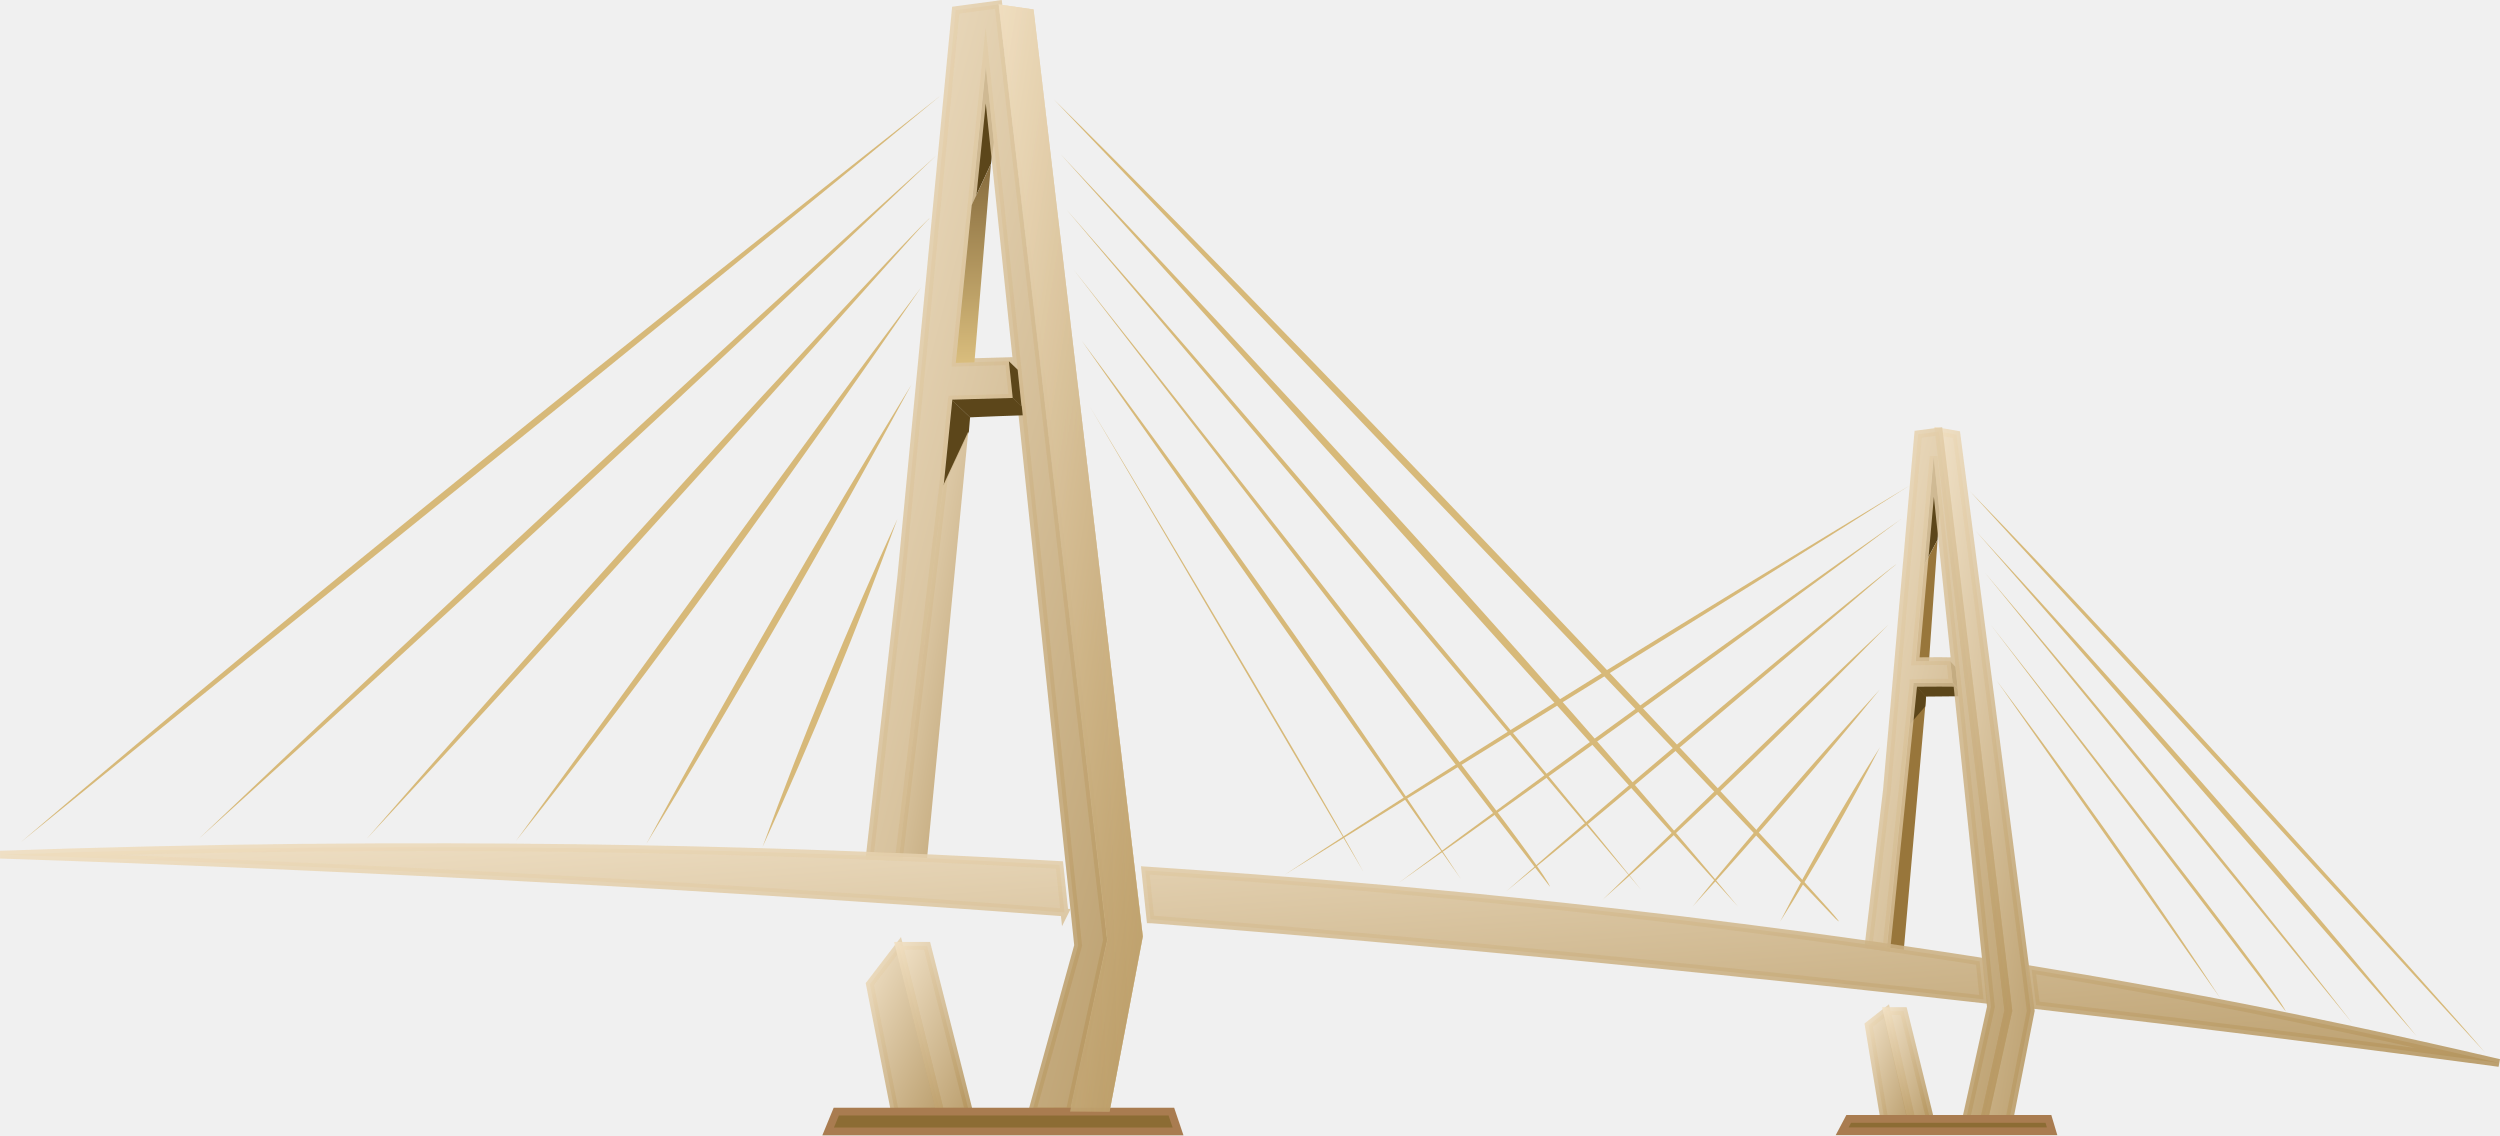
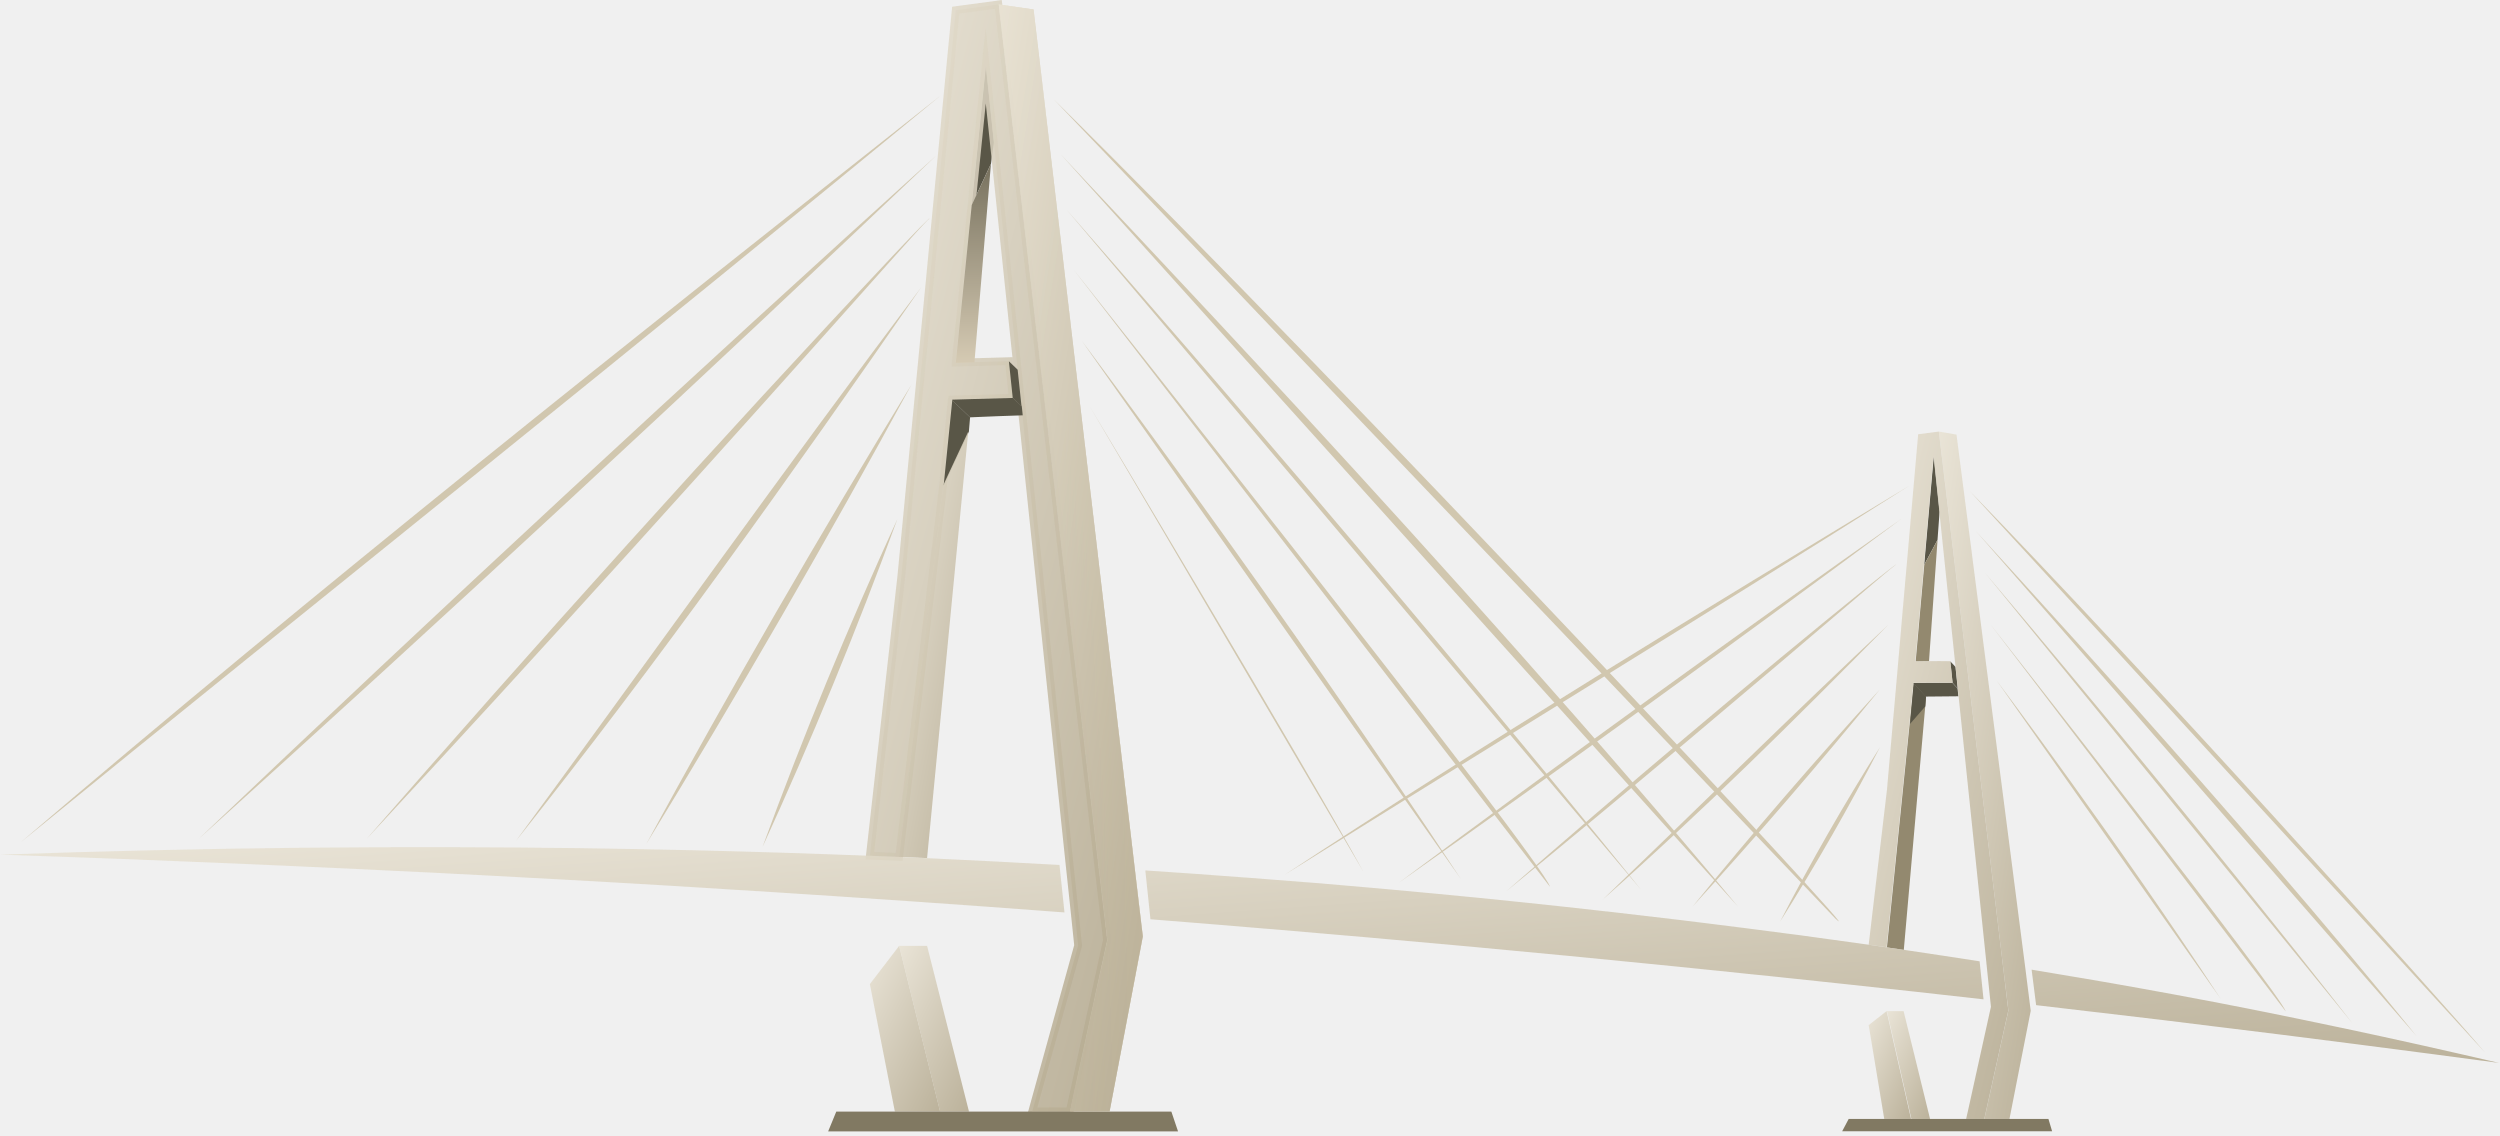
<svg xmlns="http://www.w3.org/2000/svg" xmlns:xlink="http://www.w3.org/1999/xlink" preserveAspectRatio="none" overflow="visible" style="display: block;" width="48.192" height="21.885" viewBox="0 0 48.192 21.885" fill="none">
  <g id="Group 97">
    <g id="Vector">
</g>
-     <path id="Vector_2" d="M19.103 3.156L19.16 2.736L19.006 1.268L18.733 3.949L19.103 3.156Z" fill="#5C461A" />
-     <path id="Vector_3" d="M36.491 20.04L36.453 19.87L36.399 19.631L36.367 19.491L36.022 19.761L36.046 19.904L36.322 21.569H36.838L36.491 20.04Z" fill="url(#paint0_linear_0_152)" fill-opacity="0.87" stroke-width="0.15" stroke-miterlimit="10" stroke="url(#paint1_linear_0_152)" stroke-opacity="0.87" />
+     <path id="Vector_2" d="M19.103 3.156L19.16 2.736L19.006 1.268L18.733 3.949L19.103 3.156Z" fill="#595647" />
+     <path id="Vector_3" d="M36.491 20.04L36.453 19.87L36.399 19.631L36.367 19.491L36.022 19.761L36.046 19.904L36.322 21.569H36.838L36.491 20.04Z" fill="url(#paint0_linear_0_152)" fill-opacity="0.87" stroke-miterlimit="10" />
    <g id="Vector_4">
      <path d="M21.283 17.648L21.174 16.716L19.376 1.219L19.245 0.085L18.423 0.196L18.144 3.1L18.122 3.333L18.036 4.225L18.015 4.443L17.924 5.402L17.904 5.605L17.802 6.667L17.783 6.866L17.64 8.349L17.619 8.561L17.394 10.909L17.372 11.134L16.768 16.495C16.967 16.503 17.333 16.518 17.333 16.518L18.18 9.362L18.347 7.712L18.349 7.702L18.721 7.69L19.522 7.668L19.448 6.962L18.78 6.981L18.421 6.991V6.989L18.729 3.946L19.001 1.265L19.144 2.618L19.599 6.957L19.673 7.663L19.691 7.83L19.709 8.002L20.62 16.682L20.718 17.602L20.783 18.226L19.898 21.424H20.621L21.339 18.123L21.285 17.646L21.283 17.648Z" fill="url(#paint2_linear_0_152)" fill-opacity="0.87" />
      <path d="M19.615 7.126L19.689 7.836M21.283 17.648L21.174 16.716L19.376 1.219L19.245 0.085L18.423 0.196L18.144 3.1L18.122 3.333L18.036 4.225L18.015 4.443L17.924 5.402L17.904 5.605L17.802 6.667L17.783 6.866L17.64 8.349L17.619 8.561L17.394 10.909L17.372 11.134L16.768 16.495C16.967 16.503 17.333 16.518 17.333 16.518L18.18 9.362L18.347 7.712L18.349 7.702L18.721 7.69L19.522 7.668L19.448 6.962L18.78 6.981L18.421 6.991V6.989L18.729 3.946L19.001 1.265L19.144 2.618L19.599 6.957L19.673 7.663L19.691 7.83L19.709 8.002L20.62 16.682L20.718 17.602L20.783 18.226L19.898 21.424H20.621L21.339 18.123L21.285 17.646L21.283 17.648Z" stroke-width="0.15" stroke-miterlimit="10" stroke="url(#paint3_linear_0_152)" stroke-opacity="0.87" />
    </g>
-     <path id="Vector_5" d="M18.677 8.321V8.32L18.7 8.045L18.357 7.714L18.19 9.364L18.677 8.321Z" fill="#5C461A" />
+     <path id="Vector_5" d="M18.677 8.321V8.32L18.7 8.045L18.357 7.714L18.19 9.364L18.677 8.321Z" fill="#595647" />
    <path id="Vector_6" d="M21.988 17.702L21.877 16.762L21.178 10.825L21.155 10.623L20.927 8.694L20.901 8.475L20.798 7.599L20.759 7.275L20.651 6.354L20.614 6.038L20.52 5.241L20.484 4.931L20.39 4.137L20.354 3.834L20.29 3.288L20.256 2.998L19.924 0.181L19.253 0.085L19.385 1.22L19.453 1.817L20.126 7.612L21.105 16.049L21.182 16.718L21.292 17.65L21.346 18.127L20.628 21.427H21.389L22.03 18.051L21.988 17.702Z" fill="url(#paint4_linear_0_152)" fill-opacity="0.87" />
    <path id="Vector_7" d="M18.732 3.952L18.424 6.996L18.784 6.986L19.102 3.159L18.732 3.952Z" fill="url(#paint5_linear_0_152)" />
-     <path id="Vector_8" d="M37.13 13.429L36.891 13.171L36.374 18.263C36.486 18.28 36.588 18.295 36.699 18.312L37.129 13.429H37.13Z" fill="#98763B" />
-     <path id="Vector_9" d="M37.349 10.407L37.388 9.875H37.39L37.277 8.799L37.093 10.887L37.349 10.407Z" fill="#5C461A" />
-     <path id="Vector_10" d="M37.351 10.406L37.094 10.886L36.928 12.75C36.945 12.75 37.157 12.746 37.185 12.746L37.35 10.405L37.351 10.406Z" fill="#98763B" />
-     <path id="Vector_11" d="M36.943 20.5L36.901 20.329L36.695 19.491H36.374L36.46 19.87L36.499 20.04L36.845 21.569H37.205L36.943 20.5Z" fill="url(#paint6_linear_0_152)" fill-opacity="0.87" stroke-width="0.15" stroke-miterlimit="10" stroke="url(#paint7_linear_0_152)" stroke-opacity="0.87" />
-     <path id="Vector_12" d="M39.13 19.362L39.043 18.672L38.591 15.169L38.564 14.962L38.404 13.721L38.378 13.517L38.229 12.365L38.203 12.161L38.127 11.57L38.102 11.375L38.028 10.803L38.004 10.611L37.943 10.142L37.914 9.918L37.715 8.378L37.374 8.319L37.605 10.232L37.608 10.267L37.955 13.153L38.609 18.603L38.695 19.31L38.715 19.48L38.252 21.57H38.736L39.146 19.485L39.13 19.362Z" fill="url(#paint8_linear_0_152)" fill-opacity="0.87" stroke-width="0.15" stroke-miterlimit="10" stroke="url(#paint9_linear_0_152)" stroke-opacity="0.87" />
-     <path id="Vector_13" d="M19.448 6.964L19.522 7.67L19.692 7.834L19.617 7.127L19.448 6.964Z" fill="#5C461A" />
+     <path id="Vector_8" d="M37.13 13.429L36.891 13.171L36.374 18.263C36.486 18.28 36.588 18.295 36.699 18.312L37.129 13.429H37.13Z" fill="#93896F" />
+     <path id="Vector_9" d="M37.349 10.407L37.388 9.875H37.39L37.277 8.799L37.093 10.887L37.349 10.407Z" fill="#595647" />
+     <path id="Vector_10" d="M37.351 10.406L37.094 10.886L36.928 12.75C36.945 12.75 37.157 12.746 37.185 12.746L37.35 10.405L37.351 10.406Z" fill="#93896F" />
+     <path id="Vector_11" d="M36.943 20.5L36.901 20.329L36.695 19.491H36.374L36.46 19.87L36.499 20.04L36.845 21.569H37.205L36.943 20.5Z" fill="url(#paint6_linear_0_152)" fill-opacity="0.87" stroke-miterlimit="10" />
+     <path id="Vector_12" d="M39.13 19.362L39.043 18.672L38.591 15.169L38.564 14.962L38.404 13.721L38.378 13.517L38.229 12.365L38.203 12.161L38.127 11.57L38.102 11.375L38.028 10.803L38.004 10.611L37.943 10.142L37.914 9.918L37.715 8.378L37.374 8.319L37.605 10.232L37.608 10.267L37.955 13.153L38.609 18.603L38.695 19.31L38.715 19.48L38.252 21.57H38.736L39.146 19.485L39.13 19.362Z" fill="url(#paint8_linear_0_152)" fill-opacity="0.87" stroke-miterlimit="10" />
+     <path id="Vector_13" d="M19.448 6.964L19.522 7.67L19.692 7.834L19.617 7.127L19.448 6.964Z" fill="#595647" />
    <g id="Vector_14">
</g>
-     <path id="Vector_15" d="M19.698 7.833L19.529 7.671L18.728 7.693L18.356 7.704L18.354 7.715L18.697 8.045C18.98 8.031 19.467 8.014 19.715 8.006L19.697 7.834L19.698 7.833Z" fill="#5C461A" />
-     <path id="Vector_16" d="M37.64 13.164L37.738 13.271L37.695 12.856L37.596 12.749L37.64 13.164Z" fill="#5C461A" />
+     <path id="Vector_15" d="M19.698 7.833L19.529 7.671L18.728 7.693L18.356 7.704L18.354 7.715L18.697 8.045C18.98 8.031 19.467 8.014 19.715 8.006L19.697 7.834L19.698 7.833Z" fill="#595647" />
+     <path id="Vector_16" d="M37.64 13.164L37.738 13.271L37.695 12.856L37.596 12.749L37.64 13.164Z" fill="#595647" />
    <g id="Vector_17">
</g>
-     <path id="Vector_18" d="M37.637 13.164C37.484 13.162 37.297 13.163 37.139 13.164C37.032 13.164 36.938 13.164 36.881 13.166V13.17L37.12 13.428L37.751 13.422L37.735 13.271L37.637 13.164Z" fill="#5C461A" />
-     <path id="Vector_19" d="M37.114 13.617L37.128 13.429L36.889 13.171L36.819 13.955L37.114 13.617Z" fill="#5C461A" />
+     <path id="Vector_18" d="M37.637 13.164C37.484 13.162 37.297 13.163 37.139 13.164C37.032 13.164 36.938 13.164 36.881 13.166V13.17L37.12 13.428L37.751 13.422L37.735 13.271L37.637 13.164Z" fill="#595647" />
+     <path id="Vector_19" d="M37.114 13.617L37.128 13.429L36.889 13.171L36.819 13.955L37.114 13.617Z" fill="#595647" />
    <path id="Vector_20" d="M17.871 16.542L18.665 8.319L18.178 9.362L17.331 16.518C17.507 16.525 17.815 16.539 17.992 16.547" fill="url(#paint10_linear_0_152)" fill-opacity="0.87" />
-     <path id="Vector_21" d="M17.25 21.428H18.123L17.384 18.44L17.333 18.233L16.768 18.97L17.25 21.428Z" fill="url(#paint11_linear_0_152)" fill-opacity="0.87" stroke-width="0.15" stroke-miterlimit="10" stroke="url(#paint12_linear_0_152)" stroke-opacity="0.87" />
-     <path id="Vector_22" d="M38.694 19.31L38.609 18.603L37.955 13.153L37.608 10.268L37.604 10.233L37.374 8.319L36.976 8.371L36.835 9.979L36.819 10.164L36.77 10.725L36.752 10.926L36.701 11.503L36.682 11.715L36.63 12.321L36.611 12.536L36.515 13.633L36.495 13.853L36.396 14.978L36.375 15.22L36.022 18.212C36.129 18.227 36.262 18.244 36.367 18.261L36.885 13.168V13.164C36.943 13.162 37.036 13.162 37.143 13.162C37.301 13.161 37.488 13.16 37.64 13.162L37.597 12.746C37.463 12.743 37.308 12.743 37.173 12.745C37.147 12.745 37.122 12.745 37.099 12.745C37.052 12.745 37.008 12.746 36.971 12.747C36.953 12.747 36.937 12.747 36.921 12.748L37.066 11.128L37.273 8.796L37.385 9.871L37.685 12.747L37.729 13.163L37.755 13.42L38.29 18.549V18.551L38.365 19.274L38.379 19.407L37.936 21.413L37.914 21.51L37.901 21.569H38.251L38.714 19.479L38.693 19.309L38.694 19.31Z" fill="url(#paint13_linear_0_152)" fill-opacity="0.87" stroke-width="0.15" stroke-miterlimit="10" stroke="url(#paint14_linear_0_152)" stroke-opacity="0.87" />
-     <path id="Vector_23" d="M18.679 21.428L17.871 18.233H17.331L18.121 21.428H18.679Z" fill="url(#paint15_linear_0_152)" fill-opacity="0.87" stroke-width="0.15" stroke-miterlimit="10" stroke="url(#paint16_linear_0_152)" stroke-opacity="0.87" />
-     <path id="Vector_24" d="M20.621 21.429H19.897V21.428H19.896H18.681H18.123H17.25H16.121L15.964 21.81H19.896H20.62H22.709L22.58 21.428H21.382H20.621V21.429Z" fill="#8C6C34" stroke-width="0.15" stroke-miterlimit="10" stroke="#A97C50" />
-     <path id="Vector_25" d="M39.487 21.569H38.74H38.256H38.091H37.976H37.907H37.205H36.844H36.328H36.255H36.134H35.637L35.511 21.807H36.35H36.469H38.207H38.321H39.558L39.487 21.569Z" fill="#8C6C34" stroke-width="0.15" stroke-miterlimit="10" stroke="#A97C50" />
-     <path id="Vector_26" d="M20.521 17.589C18.635 17.446 16.766 17.317 14.912 17.198C14.895 17.197 14.879 17.196 14.862 17.195C14.237 17.155 13.614 17.116 12.992 17.079C12.973 17.078 12.954 17.076 12.934 17.075C12.207 17.031 11.483 16.991 10.76 16.95C10.739 16.949 10.717 16.948 10.695 16.947C9.874 16.901 9.055 16.859 8.239 16.817C8.213 16.817 8.186 16.815 8.16 16.814C7.308 16.772 6.459 16.731 5.614 16.694C5.58 16.692 5.545 16.691 5.511 16.689C4.58 16.648 3.652 16.609 2.73 16.573C2.687 16.571 2.644 16.569 2.601 16.567C1.732 16.535 0.864 16.503 0.003 16.475C0.905 16.443 1.839 16.416 2.804 16.393C2.85 16.392 2.897 16.391 2.944 16.39C3.889 16.368 4.863 16.351 5.862 16.341C5.898 16.341 5.936 16.341 5.973 16.341C6.822 16.333 7.69 16.329 8.575 16.331C8.603 16.331 8.632 16.331 8.661 16.331C9.464 16.333 10.28 16.338 11.11 16.349C11.133 16.349 11.156 16.349 11.18 16.35C11.879 16.36 12.588 16.372 13.306 16.389C13.326 16.389 13.347 16.389 13.367 16.39C13.96 16.404 14.562 16.421 15.166 16.44C15.184 16.44 15.201 16.441 15.219 16.442C15.762 16.459 16.309 16.479 16.861 16.501C17.06 16.509 17.259 16.517 17.457 16.525C17.634 16.532 17.808 16.54 17.985 16.548C18.789 16.585 19.603 16.627 20.423 16.674L20.427 16.707L20.52 17.591L20.521 17.589ZM46.665 20.145C46.625 20.136 46.583 20.127 46.542 20.118C46.117 20.023 45.659 19.924 45.171 19.82C45.141 19.814 45.113 19.808 45.083 19.802C44.654 19.711 44.202 19.618 43.731 19.522C43.704 19.517 43.678 19.511 43.651 19.506C43.537 19.483 43.422 19.46 43.306 19.437C43.096 19.396 42.825 19.343 42.498 19.28C42.473 19.276 42.449 19.271 42.424 19.267C42.099 19.205 41.718 19.134 41.288 19.057C41.266 19.053 41.245 19.049 41.222 19.045C40.894 18.986 40.538 18.923 40.154 18.858C40.138 18.855 40.121 18.853 40.104 18.85C39.807 18.8 39.494 18.747 39.163 18.692L39.25 19.376C39.627 19.419 39.998 19.464 40.373 19.508C40.388 19.509 40.404 19.511 40.42 19.513C40.792 19.557 41.166 19.6 41.537 19.645C41.558 19.648 41.578 19.651 41.6 19.652C41.982 19.698 42.361 19.746 42.742 19.793C42.765 19.795 42.787 19.798 42.81 19.801C43.191 19.848 43.572 19.894 43.951 19.942C43.975 19.945 44 19.948 44.025 19.951C44.461 20.006 44.894 20.061 45.329 20.117C45.355 20.12 45.381 20.123 45.408 20.127C45.837 20.182 46.266 20.238 46.693 20.294C46.729 20.298 46.767 20.304 46.803 20.308C47.261 20.369 47.72 20.428 48.175 20.49C47.737 20.388 47.231 20.272 46.664 20.145H46.665ZM38.16 18.531C37.721 18.463 37.214 18.385 36.729 18.314C36.729 18.314 36.592 18.294 36.405 18.267C36.299 18.251 36.224 18.24 36.117 18.225C35.872 18.191 35.62 18.155 35.365 18.12C35.347 18.117 35.329 18.115 35.312 18.113C35.108 18.084 34.9 18.056 34.69 18.027C34.642 18.021 34.593 18.015 34.544 18.008C34.539 18.008 34.534 18.006 34.528 18.006C34.511 18.005 34.495 18.002 34.479 18C34.188 17.962 33.889 17.922 33.587 17.884C33.562 17.881 33.537 17.877 33.512 17.875C33.301 17.847 33.086 17.82 32.868 17.794C32.814 17.788 32.759 17.78 32.704 17.774C32.602 17.761 32.5 17.749 32.397 17.736C32.367 17.733 32.336 17.729 32.305 17.725C31.928 17.679 31.544 17.635 31.152 17.59C31.097 17.583 31.042 17.578 30.988 17.571C30.979 17.57 30.97 17.57 30.96 17.569C30.925 17.565 30.891 17.561 30.856 17.557C30.401 17.505 29.935 17.455 29.459 17.405C29.424 17.401 29.389 17.397 29.354 17.394C29.336 17.392 29.319 17.39 29.301 17.388C29.283 17.386 29.265 17.384 29.247 17.383C28.75 17.331 28.244 17.281 27.726 17.232C27.676 17.227 27.626 17.222 27.577 17.218C27.026 17.166 26.461 17.115 25.887 17.066C25.863 17.064 25.84 17.062 25.818 17.06C25.665 17.047 25.512 17.034 25.358 17.021C24.916 16.985 24.478 16.951 24.04 16.918C24.023 16.917 24.007 16.916 23.99 16.915C23.349 16.866 22.711 16.82 22.078 16.779L22.177 17.721C22.187 17.721 22.197 17.723 22.208 17.723C22.957 17.782 23.704 17.843 24.448 17.906C24.463 17.907 24.479 17.908 24.494 17.909C25.135 17.963 25.773 18.018 26.41 18.074C26.432 18.076 26.453 18.078 26.474 18.08C27.085 18.134 27.693 18.188 28.3 18.244C28.319 18.245 28.339 18.247 28.359 18.249C28.387 18.252 28.415 18.255 28.443 18.257C28.45 18.257 28.455 18.258 28.461 18.259C29.01 18.31 29.558 18.362 30.104 18.414C30.107 18.414 30.111 18.414 30.113 18.415C30.146 18.418 30.18 18.421 30.213 18.424C30.227 18.425 30.24 18.427 30.253 18.428C30.74 18.474 31.223 18.523 31.707 18.571C31.736 18.573 31.766 18.576 31.796 18.58C31.812 18.582 31.829 18.584 31.845 18.584C31.897 18.59 31.948 18.595 32 18.6C32.349 18.635 32.697 18.671 33.045 18.706C33.069 18.709 33.093 18.711 33.117 18.713C33.276 18.73 33.435 18.747 33.594 18.763C33.645 18.768 33.697 18.773 33.748 18.779C33.864 18.791 33.982 18.802 34.099 18.814C34.121 18.816 34.141 18.819 34.163 18.821C34.454 18.851 34.744 18.882 35.034 18.913C35.051 18.915 35.068 18.917 35.086 18.919C35.205 18.931 35.325 18.944 35.444 18.957C35.494 18.963 35.544 18.968 35.593 18.973C36.477 19.068 37.36 19.164 38.236 19.264L38.161 18.535L38.16 18.531Z" fill="url(#paint17_linear_0_152)" fill-opacity="0.87" stroke-width="0.15" stroke-miterlimit="10" stroke="url(#paint18_linear_0_152)" stroke-opacity="0.87" />
+     <path id="Vector_21" d="M17.25 21.428H18.123L17.384 18.44L17.333 18.233L16.768 18.97L17.25 21.428Z" fill="url(#paint11_linear_0_152)" fill-opacity="0.87" stroke-miterlimit="10" />
+     <path id="Vector_22" d="M38.694 19.31L38.609 18.603L37.955 13.153L37.608 10.268L37.604 10.233L37.374 8.319L36.976 8.371L36.835 9.979L36.819 10.164L36.77 10.725L36.752 10.926L36.701 11.503L36.682 11.715L36.63 12.321L36.611 12.536L36.515 13.633L36.495 13.853L36.396 14.978L36.375 15.22L36.022 18.212C36.129 18.227 36.262 18.244 36.367 18.261L36.885 13.168V13.164C36.943 13.162 37.036 13.162 37.143 13.162C37.301 13.161 37.488 13.16 37.64 13.162L37.597 12.746C37.463 12.743 37.308 12.743 37.173 12.745C37.147 12.745 37.122 12.745 37.099 12.745C37.052 12.745 37.008 12.746 36.971 12.747C36.953 12.747 36.937 12.747 36.921 12.748L37.066 11.128L37.273 8.796L37.385 9.871L37.685 12.747L37.729 13.163L37.755 13.42L38.29 18.549V18.551L38.365 19.274L38.379 19.407L37.936 21.413L37.914 21.51L37.901 21.569H38.251L38.714 19.479L38.693 19.309L38.694 19.31Z" fill="url(#paint13_linear_0_152)" fill-opacity="0.87" stroke-miterlimit="10" />
+     <path id="Vector_23" d="M18.679 21.428L17.871 18.233H17.331L18.121 21.428H18.679Z" fill="url(#paint15_linear_0_152)" fill-opacity="0.87" stroke-miterlimit="10" />
+     <path id="Vector_24" d="M20.621 21.429H19.897V21.428H19.896H18.681H18.123H17.25H16.121L15.964 21.81H19.896H20.62H22.709L22.58 21.428H21.382H20.621V21.429Z" fill="#817962" stroke-miterlimit="10" />
+     <path id="Vector_25" d="M39.487 21.569H38.74H38.256H38.091H37.976H37.907H37.205H36.844H36.328H36.255H36.134H35.637L35.511 21.807H36.35H36.469H38.207H38.321H39.558L39.487 21.569Z" fill="#817962" stroke-miterlimit="10" />
+     <path id="Vector_26" d="M20.521 17.589C18.635 17.446 16.766 17.317 14.912 17.198C14.895 17.197 14.879 17.196 14.862 17.195C14.237 17.155 13.614 17.116 12.992 17.079C12.973 17.078 12.954 17.076 12.934 17.075C12.207 17.031 11.483 16.991 10.76 16.95C10.739 16.949 10.717 16.948 10.695 16.947C9.874 16.901 9.055 16.859 8.239 16.817C8.213 16.817 8.186 16.815 8.16 16.814C7.308 16.772 6.459 16.731 5.614 16.694C5.58 16.692 5.545 16.691 5.511 16.689C4.58 16.648 3.652 16.609 2.73 16.573C2.687 16.571 2.644 16.569 2.601 16.567C1.732 16.535 0.864 16.503 0.003 16.475C0.905 16.443 1.839 16.416 2.804 16.393C2.85 16.392 2.897 16.391 2.944 16.39C3.889 16.368 4.863 16.351 5.862 16.341C5.898 16.341 5.936 16.341 5.973 16.341C6.822 16.333 7.69 16.329 8.575 16.331C8.603 16.331 8.632 16.331 8.661 16.331C9.464 16.333 10.28 16.338 11.11 16.349C11.133 16.349 11.156 16.349 11.18 16.35C11.879 16.36 12.588 16.372 13.306 16.389C13.326 16.389 13.347 16.389 13.367 16.39C13.96 16.404 14.562 16.421 15.166 16.44C15.184 16.44 15.201 16.441 15.219 16.442C15.762 16.459 16.309 16.479 16.861 16.501C17.06 16.509 17.259 16.517 17.457 16.525C17.634 16.532 17.808 16.54 17.985 16.548C18.789 16.585 19.603 16.627 20.423 16.674L20.427 16.707L20.52 17.591L20.521 17.589ZM46.665 20.145C46.625 20.136 46.583 20.127 46.542 20.118C46.117 20.023 45.659 19.924 45.171 19.82C45.141 19.814 45.113 19.808 45.083 19.802C44.654 19.711 44.202 19.618 43.731 19.522C43.704 19.517 43.678 19.511 43.651 19.506C43.537 19.483 43.422 19.46 43.306 19.437C43.096 19.396 42.825 19.343 42.498 19.28C42.473 19.276 42.449 19.271 42.424 19.267C42.099 19.205 41.718 19.134 41.288 19.057C41.266 19.053 41.245 19.049 41.222 19.045C40.894 18.986 40.538 18.923 40.154 18.858C40.138 18.855 40.121 18.853 40.104 18.85C39.807 18.8 39.494 18.747 39.163 18.692L39.25 19.376C39.627 19.419 39.998 19.464 40.373 19.508C40.388 19.509 40.404 19.511 40.42 19.513C40.792 19.557 41.166 19.6 41.537 19.645C41.558 19.648 41.578 19.651 41.6 19.652C41.982 19.698 42.361 19.746 42.742 19.793C42.765 19.795 42.787 19.798 42.81 19.801C43.191 19.848 43.572 19.894 43.951 19.942C43.975 19.945 44 19.948 44.025 19.951C44.461 20.006 44.894 20.061 45.329 20.117C45.355 20.12 45.381 20.123 45.408 20.127C45.837 20.182 46.266 20.238 46.693 20.294C46.729 20.298 46.767 20.304 46.803 20.308C47.261 20.369 47.72 20.428 48.175 20.49C47.737 20.388 47.231 20.272 46.664 20.145H46.665ZM38.16 18.531C37.721 18.463 37.214 18.385 36.729 18.314C36.729 18.314 36.592 18.294 36.405 18.267C36.299 18.251 36.224 18.24 36.117 18.225C35.872 18.191 35.62 18.155 35.365 18.12C35.347 18.117 35.329 18.115 35.312 18.113C35.108 18.084 34.9 18.056 34.69 18.027C34.642 18.021 34.593 18.015 34.544 18.008C34.539 18.008 34.534 18.006 34.528 18.006C34.511 18.005 34.495 18.002 34.479 18C34.188 17.962 33.889 17.922 33.587 17.884C33.562 17.881 33.537 17.877 33.512 17.875C33.301 17.847 33.086 17.82 32.868 17.794C32.814 17.788 32.759 17.78 32.704 17.774C32.602 17.761 32.5 17.749 32.397 17.736C32.367 17.733 32.336 17.729 32.305 17.725C31.928 17.679 31.544 17.635 31.152 17.59C31.097 17.583 31.042 17.578 30.988 17.571C30.979 17.57 30.97 17.57 30.96 17.569C30.925 17.565 30.891 17.561 30.856 17.557C30.401 17.505 29.935 17.455 29.459 17.405C29.424 17.401 29.389 17.397 29.354 17.394C29.336 17.392 29.319 17.39 29.301 17.388C29.283 17.386 29.265 17.384 29.247 17.383C28.75 17.331 28.244 17.281 27.726 17.232C27.676 17.227 27.626 17.222 27.577 17.218C27.026 17.166 26.461 17.115 25.887 17.066C25.863 17.064 25.84 17.062 25.818 17.06C25.665 17.047 25.512 17.034 25.358 17.021C24.916 16.985 24.478 16.951 24.04 16.918C24.023 16.917 24.007 16.916 23.99 16.915C23.349 16.866 22.711 16.82 22.078 16.779L22.177 17.721C22.187 17.721 22.197 17.723 22.208 17.723C22.957 17.782 23.704 17.843 24.448 17.906C24.463 17.907 24.479 17.908 24.494 17.909C25.135 17.963 25.773 18.018 26.41 18.074C26.432 18.076 26.453 18.078 26.474 18.08C27.085 18.134 27.693 18.188 28.3 18.244C28.319 18.245 28.339 18.247 28.359 18.249C28.387 18.252 28.415 18.255 28.443 18.257C28.45 18.257 28.455 18.258 28.461 18.259C29.01 18.31 29.558 18.362 30.104 18.414C30.107 18.414 30.111 18.414 30.113 18.415C30.146 18.418 30.18 18.421 30.213 18.424C30.227 18.425 30.24 18.427 30.253 18.428C30.74 18.474 31.223 18.523 31.707 18.571C31.736 18.573 31.766 18.576 31.796 18.58C31.812 18.582 31.829 18.584 31.845 18.584C31.897 18.59 31.948 18.595 32 18.6C32.349 18.635 32.697 18.671 33.045 18.706C33.069 18.709 33.093 18.711 33.117 18.713C33.276 18.73 33.435 18.747 33.594 18.763C33.645 18.768 33.697 18.773 33.748 18.779C33.864 18.791 33.982 18.802 34.099 18.814C34.121 18.816 34.141 18.819 34.163 18.821C34.454 18.851 34.744 18.882 35.034 18.913C35.051 18.915 35.068 18.917 35.086 18.919C35.205 18.931 35.325 18.944 35.444 18.957C35.494 18.963 35.544 18.968 35.593 18.973C36.477 19.068 37.36 19.164 38.236 19.264L38.161 18.535L38.16 18.531Z" fill="url(#paint17_linear_0_152)" fill-opacity="0.87" stroke-miterlimit="10" />
    <g id="Vector_27">
      <use xlink:href="#stroke0_0_152" fill="url(#paint19_linear_0_152)" />
      <mask id="stroke1_0_152" fill="white">
        <use xlink:href="#stroke0_0_152" />
      </mask>
      <path d="M21.988 17.702L21.877 16.762L21.178 10.825L21.155 10.623L20.927 8.694L20.901 8.475L20.798 7.599L20.759 7.275L20.651 6.354L20.614 6.038L20.52 5.241L20.484 4.931L20.39 4.137L20.354 3.834L20.29 3.288L20.256 2.998L19.924 0.181L19.253 0.085L19.385 1.22L19.453 1.817L20.126 7.612L21.105 16.049L21.182 16.718L21.292 17.65L21.346 18.127L20.628 21.427H21.389L22.03 18.051L21.988 17.702Z" stroke-width="2" stroke="url(#paint20_linear_0_152)" stroke-opacity="0.87" mask="url(#stroke1_0_152)" />
    </g>
-     <path id="Vector_28" d="M18.135 1.839C12.487 6.51 6.082 11.607 0.401 16.235C6.066 11.392 12.268 6.469 18.135 1.839Z" fill="#D7B979" />
-     <path id="Vector_29" d="M18.052 2.995C13.558 7.275 8.449 12.009 3.835 16.167C8.328 11.887 13.439 7.153 18.052 2.995Z" fill="#D7B979" />
-     <path id="Vector_30" d="M17.898 4.241C17.903 4.233 17.911 4.224 17.915 4.215C17.913 4.213 17.901 4.225 17.894 4.231C17.717 4.411 17.428 4.74 17.255 4.931C14.045 8.537 10.356 12.638 7.065 16.174C10.231 12.534 13.918 8.427 17.23 4.91C17.406 4.726 17.708 4.404 17.892 4.229C17.898 4.224 17.91 4.21 17.914 4.214C17.909 4.225 17.902 4.232 17.896 4.241H17.898Z" fill="#D7B979" />
-     <path id="Vector_31" d="M17.761 5.534C15.265 9.141 12.683 12.776 9.944 16.212C12.454 12.788 15.206 8.928 17.761 5.534Z" fill="#D7B979" />
-     <path id="Vector_32" d="M17.573 7.409C16 10.307 14.186 13.451 12.46 16.266C14.032 13.367 15.848 10.224 17.573 7.409Z" fill="#D7B979" />
-     <path id="Vector_33" d="M17.3 10.003C16.516 12.142 15.649 14.254 14.698 16.329C15.481 14.188 16.35 12.078 17.3 10.003Z" fill="#D7B979" />
-     <path id="Vector_34" d="M35.389 17.716C36.299 18.555 26.119 7.626 20.315 1.917Z" fill="#D7B979" />
-     <path id="Vector_35" d="M20.448 2.975C20.998 3.579 28.189 11.082 33.503 17.477Z" fill="#D7B979" />
-     <path id="Vector_36" d="M31.633 17.15C31.633 17.15 27.377 11.817 20.557 4.038Z" fill="#D7B979" />
-     <path id="Vector_37" d="M20.69 5.19C20.69 5.19 29.74 16.58 29.879 17.095Z" fill="#D7B979" />
-     <path id="Vector_38" d="M20.85 6.565C20.85 6.565 24.732 11.724 28.165 16.95Z" fill="#D7B979" />
-     <path id="Vector_39" d="M21.007 7.835C21.007 7.835 25.123 14.69 26.287 16.813Z" fill="#D7B979" />
+     <path id="Vector_28" d="M18.135 1.839C12.487 6.51 6.082 11.607 0.401 16.235C6.066 11.392 12.268 6.469 18.135 1.839Z" fill="#D1C7AF" />
+     <path id="Vector_29" d="M18.052 2.995C13.558 7.275 8.449 12.009 3.835 16.167C8.328 11.887 13.439 7.153 18.052 2.995Z" fill="#D1C7AF" />
+     <path id="Vector_30" d="M17.898 4.241C17.903 4.233 17.911 4.224 17.915 4.215C17.913 4.213 17.901 4.225 17.894 4.231C17.717 4.411 17.428 4.74 17.255 4.931C14.045 8.537 10.356 12.638 7.065 16.174C10.231 12.534 13.918 8.427 17.23 4.91C17.406 4.726 17.708 4.404 17.892 4.229C17.898 4.224 17.91 4.21 17.914 4.214C17.909 4.225 17.902 4.232 17.896 4.241H17.898Z" fill="#D1C7AF" />
+     <path id="Vector_31" d="M17.761 5.534C15.265 9.141 12.683 12.776 9.944 16.212C12.454 12.788 15.206 8.928 17.761 5.534Z" fill="#D1C7AF" />
+     <path id="Vector_32" d="M17.573 7.409C16 10.307 14.186 13.451 12.46 16.266C14.032 13.367 15.848 10.224 17.573 7.409Z" fill="#D1C7AF" />
+     <path id="Vector_33" d="M17.3 10.003C16.516 12.142 15.649 14.254 14.698 16.329C15.481 14.188 16.35 12.078 17.3 10.003Z" fill="#D1C7AF" />
+     <path id="Vector_34" d="M35.389 17.716C36.299 18.555 26.119 7.626 20.315 1.917Z" fill="#D1C7AF" />
+     <path id="Vector_35" d="M20.448 2.975C20.998 3.579 28.189 11.082 33.503 17.477Z" fill="#D1C7AF" />
+     <path id="Vector_36" d="M31.633 17.15C31.633 17.15 27.377 11.817 20.557 4.038Z" fill="#D1C7AF" />
+     <path id="Vector_37" d="M20.69 5.19C20.69 5.19 29.74 16.58 29.879 17.095Z" fill="#D1C7AF" />
+     <path id="Vector_38" d="M20.85 6.565C20.85 6.565 24.732 11.724 28.165 16.95Z" fill="#D1C7AF" />
+     <path id="Vector_39" d="M21.007 7.835C21.007 7.835 25.123 14.69 26.287 16.813Z" fill="#D1C7AF" />
    <g id="Vector_40">
</g>
-     <path id="Vector_41" d="M36.807 9.362C32.964 11.803 28.614 14.455 24.753 16.87C28.614 14.329 32.826 11.768 36.807 9.362Z" fill="#D7B979" />
-     <path id="Vector_42" d="M36.651 10.003C33.585 12.287 30.105 14.807 26.968 17.014C30.034 14.73 33.514 12.21 36.651 10.003Z" fill="#D7B979" />
-     <path id="Vector_43" d="M36.54 10.897C36.543 10.892 36.549 10.888 36.551 10.883C36.55 10.881 36.541 10.889 36.538 10.891C36.416 10.986 36.215 11.159 36.096 11.259C33.871 13.16 31.316 15.321 29.042 17.176C31.24 15.254 33.794 13.09 36.08 11.246C36.203 11.15 36.41 10.981 36.536 10.889C36.541 10.887 36.55 10.879 36.551 10.882C36.549 10.888 36.543 10.891 36.539 10.897H36.54Z" fill="#D7B979" />
-     <path id="Vector_44" d="M36.402 12.042C34.635 13.841 32.809 15.65 30.89 17.346C32.659 15.646 34.603 13.724 36.402 12.042Z" fill="#D7B979" />
-     <path id="Vector_45" d="M36.236 13.292C35.119 14.666 33.839 16.15 32.628 17.475C33.744 16.101 35.025 14.616 36.236 13.292Z" fill="#D7B979" />
-     <path id="Vector_46" d="M36.239 14.405C35.65 15.546 35.008 16.667 34.315 17.765C34.904 16.623 35.546 15.502 36.239 14.405Z" fill="#D7B979" />
-     <path id="Vector_47" d="M47.904 20.29C47.013 19.236 41.273 12.847 37.971 9.467Z" fill="#D7B979" />
-     <path id="Vector_48" d="M38.081 10.229C38.439 10.635 43.129 15.684 46.587 19.977Z" fill="#D7B979" />
-     <path id="Vector_49" d="M45.353 19.733C45.353 19.733 42.63 16.199 38.261 11.038Z" fill="#D7B979" />
-     <path id="Vector_50" d="M38.374 12.042C38.374 12.042 43.978 19.175 44.06 19.495Z" fill="#D7B979" />
-     <path id="Vector_51" d="M38.487 13.116C38.487 13.116 40.852 16.258 42.81 19.258Z" fill="#D7B979" />
+     <path id="Vector_41" d="M36.807 9.362C32.964 11.803 28.614 14.455 24.753 16.87C28.614 14.329 32.826 11.768 36.807 9.362Z" fill="#D1C7AF" />
+     <path id="Vector_42" d="M36.651 10.003C33.585 12.287 30.105 14.807 26.968 17.014C30.034 14.73 33.514 12.21 36.651 10.003Z" fill="#D1C7AF" />
+     <path id="Vector_43" d="M36.54 10.897C36.543 10.892 36.549 10.888 36.551 10.883C36.55 10.881 36.541 10.889 36.538 10.891C36.416 10.986 36.215 11.159 36.096 11.259C33.871 13.16 31.316 15.321 29.042 17.176C31.24 15.254 33.794 13.09 36.08 11.246C36.203 11.15 36.41 10.981 36.536 10.889C36.541 10.887 36.55 10.879 36.551 10.882C36.549 10.888 36.543 10.891 36.539 10.897H36.54Z" fill="#D1C7AF" />
+     <path id="Vector_44" d="M36.402 12.042C34.635 13.841 32.809 15.65 30.89 17.346C32.659 15.646 34.603 13.724 36.402 12.042Z" fill="#D1C7AF" />
+     <path id="Vector_45" d="M36.236 13.292C35.119 14.666 33.839 16.15 32.628 17.475C33.744 16.101 35.025 14.616 36.236 13.292Z" fill="#D1C7AF" />
+     <path id="Vector_46" d="M36.239 14.405C35.65 15.546 35.008 16.667 34.315 17.765C34.904 16.623 35.546 15.502 36.239 14.405Z" fill="#D1C7AF" />
+     <path id="Vector_47" d="M47.904 20.29C47.013 19.236 41.273 12.847 37.971 9.467Z" fill="#D1C7AF" />
+     <path id="Vector_48" d="M38.081 10.229C38.439 10.635 43.129 15.684 46.587 19.977Z" fill="#D1C7AF" />
+     <path id="Vector_49" d="M45.353 19.733C45.353 19.733 42.63 16.199 38.261 11.038Z" fill="#D1C7AF" />
+     <path id="Vector_50" d="M38.374 12.042C38.374 12.042 43.978 19.175 44.06 19.495Z" fill="#D1C7AF" />
+     <path id="Vector_51" d="M38.487 13.116C38.487 13.116 40.852 16.258 42.81 19.258Z" fill="#D1C7AF" />
    <g id="Vector_52">
</g>
  </g>
  <defs>
    <linearGradient id="paint0_linear_0_152" x1="35.812" y1="18.956" x2="37.962" y2="19.974" gradientUnits="userSpaceOnUse">
-       <stop stop-color="#FFF1D9" />
-       <stop offset="1" stop-color="#A88548" />
+       <stop stop-color="#F6F1E5" />
+       <stop offset="1" stop-color="#A99D80" />
    </linearGradient>
    <linearGradient id="paint1_linear_0_152" x1="35.812" y1="18.956" x2="37.962" y2="19.974" gradientUnits="userSpaceOnUse">
-       <stop stop-color="#FFF1D9" />
-       <stop offset="1" stop-color="#A88548" />
+       <stop stop-color="#F6F1E5" />
+       <stop offset="1" stop-color="#A99D80" />
    </linearGradient>
    <linearGradient id="paint2_linear_0_152" x1="15.593" y1="-5.403" x2="29.422" y2="-1.829" gradientUnits="userSpaceOnUse">
-       <stop stop-color="#FFF1D9" />
-       <stop offset="1" stop-color="#A88548" />
+       <stop stop-color="#F6F1E5" />
+       <stop offset="1" stop-color="#A99D80" />
    </linearGradient>
    <linearGradient id="paint3_linear_0_152" x1="15.593" y1="-5.403" x2="29.422" y2="-1.829" gradientUnits="userSpaceOnUse">
-       <stop stop-color="#FFF1D9" />
-       <stop offset="1" stop-color="#A88548" />
+       <stop stop-color="#F6F1E5" />
+       <stop offset="1" stop-color="#A99D80" />
    </linearGradient>
    <linearGradient id="paint4_linear_0_152" x1="18.539" y1="-5.403" x2="27.286" y2="-4.03" gradientUnits="userSpaceOnUse">
-       <stop stop-color="#FFF1D9" />
-       <stop offset="1" stop-color="#A88548" />
+       <stop stop-color="#F6F1E5" />
+       <stop offset="1" stop-color="#A99D80" />
    </linearGradient>
    <linearGradient id="paint5_linear_0_152" x1="18.763" y1="3.159" x2="18.763" y2="6.996" gradientUnits="userSpaceOnUse">
-       <stop stop-color="#866B3D" />
-       <stop offset="1" stop-color="#D9BD7D" />
+       <stop stop-color="#77715E" />
+       <stop offset="1" stop-color="#D5CAB3" />
    </linearGradient>
    <linearGradient id="paint6_linear_0_152" x1="36.16" y1="18.956" x2="38.336" y2="20.007" gradientUnits="userSpaceOnUse">
-       <stop stop-color="#FFF1D9" />
-       <stop offset="1" stop-color="#A88548" />
+       <stop stop-color="#F6F1E5" />
+       <stop offset="1" stop-color="#A99D80" />
    </linearGradient>
    <linearGradient id="paint7_linear_0_152" x1="36.16" y1="18.956" x2="38.336" y2="20.007" gradientUnits="userSpaceOnUse">
-       <stop stop-color="#FFF1D9" />
-       <stop offset="1" stop-color="#A88548" />
+       <stop stop-color="#F6F1E5" />
+       <stop offset="1" stop-color="#A99D80" />
    </linearGradient>
    <linearGradient id="paint8_linear_0_152" x1="36.918" y1="4.912" x2="42.494" y2="5.812" gradientUnits="userSpaceOnUse">
-       <stop stop-color="#FFF1D9" />
-       <stop offset="1" stop-color="#A88548" />
+       <stop stop-color="#F6F1E5" />
+       <stop offset="1" stop-color="#A99D80" />
    </linearGradient>
    <linearGradient id="paint9_linear_0_152" x1="36.918" y1="4.912" x2="42.494" y2="5.812" gradientUnits="userSpaceOnUse">
-       <stop stop-color="#FFF1D9" />
-       <stop offset="1" stop-color="#A88548" />
+       <stop stop-color="#F6F1E5" />
+       <stop offset="1" stop-color="#A99D80" />
    </linearGradient>
    <linearGradient id="paint10_linear_0_152" x1="16.988" y1="6.203" x2="21.136" y2="7.015" gradientUnits="userSpaceOnUse">
-       <stop stop-color="#FFF1D9" />
-       <stop offset="1" stop-color="#A88548" />
+       <stop stop-color="#F6F1E5" />
+       <stop offset="1" stop-color="#A99D80" />
    </linearGradient>
    <linearGradient id="paint11_linear_0_152" x1="16.42" y1="17.412" x2="19.886" y2="19.185" gradientUnits="userSpaceOnUse">
-       <stop stop-color="#FFF1D9" />
-       <stop offset="1" stop-color="#A88548" />
+       <stop stop-color="#F6F1E5" />
+       <stop offset="1" stop-color="#A99D80" />
    </linearGradient>
    <linearGradient id="paint12_linear_0_152" x1="16.42" y1="17.412" x2="19.886" y2="19.185" gradientUnits="userSpaceOnUse">
-       <stop stop-color="#FFF1D9" />
-       <stop offset="1" stop-color="#A88548" />
+       <stop stop-color="#F6F1E5" />
+       <stop offset="1" stop-color="#A99D80" />
    </linearGradient>
    <linearGradient id="paint13_linear_0_152" x1="35.33" y1="4.912" x2="43.525" y2="6.92" gradientUnits="userSpaceOnUse">
-       <stop stop-color="#FFF1D9" />
-       <stop offset="1" stop-color="#A88548" />
+       <stop stop-color="#F6F1E5" />
+       <stop offset="1" stop-color="#A99D80" />
    </linearGradient>
    <linearGradient id="paint14_linear_0_152" x1="35.33" y1="4.912" x2="43.525" y2="6.92" gradientUnits="userSpaceOnUse">
-       <stop stop-color="#FFF1D9" />
-       <stop offset="1" stop-color="#A88548" />
+       <stop stop-color="#F6F1E5" />
+       <stop offset="1" stop-color="#A99D80" />
    </linearGradient>
    <linearGradient id="paint15_linear_0_152" x1="16.984" y1="17.412" x2="20.439" y2="19.17" gradientUnits="userSpaceOnUse">
-       <stop stop-color="#FFF1D9" />
-       <stop offset="1" stop-color="#A88548" />
+       <stop stop-color="#F6F1E5" />
+       <stop offset="1" stop-color="#A99D80" />
    </linearGradient>
    <linearGradient id="paint16_linear_0_152" x1="16.984" y1="17.412" x2="20.439" y2="19.17" gradientUnits="userSpaceOnUse">
-       <stop stop-color="#FFF1D9" />
-       <stop offset="1" stop-color="#A88548" />
+       <stop stop-color="#F6F1E5" />
+       <stop offset="1" stop-color="#A99D80" />
    </linearGradient>
    <linearGradient id="paint17_linear_0_152" x1="-12.385" y1="15.261" x2="-11.593" y2="26.33" gradientUnits="userSpaceOnUse">
-       <stop stop-color="#FFF1D9" />
-       <stop offset="1" stop-color="#A88548" />
+       <stop stop-color="#F6F1E5" />
+       <stop offset="1" stop-color="#A99D80" />
    </linearGradient>
    <linearGradient id="paint18_linear_0_152" x1="-12.385" y1="15.261" x2="-11.593" y2="26.33" gradientUnits="userSpaceOnUse">
-       <stop stop-color="#FFF1D9" />
-       <stop offset="1" stop-color="#A88548" />
+       <stop stop-color="#F6F1E5" />
+       <stop offset="1" stop-color="#A99D80" />
    </linearGradient>
    <linearGradient id="paint19_linear_0_152" x1="19.202" y1="10.756" x2="22.445" y2="10.756" gradientUnits="userSpaceOnUse">
-       <stop stop-color="#987638" stop-opacity="0" />
-       <stop offset="0.41" stop-color="#EFD597" stop-opacity="0" />
-       <stop offset="0.57" stop-color="#F2DBA4" stop-opacity="0.25" />
-       <stop offset="0.92" stop-color="#FCEBC6" stop-opacity="0.86" />
-       <stop offset="1" stop-color="#FFEFCE" />
+       <stop stop-color="#93896F" stop-opacity="0" />
+       <stop offset="0.41" stop-color="#E4DACA" stop-opacity="0" />
+       <stop offset="0.57" stop-color="#E9E1D1" stop-opacity="0.25" />
+       <stop offset="0.92" stop-color="#F1EBDD" stop-opacity="0.86" />
+       <stop offset="1" stop-color="#F4EFE3" />
    </linearGradient>
    <linearGradient id="paint20_linear_0_152" x1="18.539" y1="-5.403" x2="27.286" y2="-4.03" gradientUnits="userSpaceOnUse">
-       <stop stop-color="#FFF1D9" />
-       <stop offset="1" stop-color="#A88548" />
+       <stop stop-color="#F6F1E5" />
+       <stop offset="1" stop-color="#A99D80" />
    </linearGradient>
    <path id="stroke0_0_152" d="M21.988 17.702L21.877 16.762L21.178 10.825L21.155 10.623L20.927 8.694L20.901 8.475L20.798 7.599L20.759 7.275L20.651 6.354L20.614 6.038L20.52 5.241L20.484 4.931L20.39 4.137L20.354 3.834L20.29 3.288L20.256 2.998L19.924 0.181L19.253 0.085L19.385 1.22L19.453 1.817L20.126 7.612L21.105 16.049L21.182 16.718L21.292 17.65L21.346 18.127L20.628 21.427H21.389L22.03 18.051L21.988 17.702Z" />
  </defs>
</svg>
